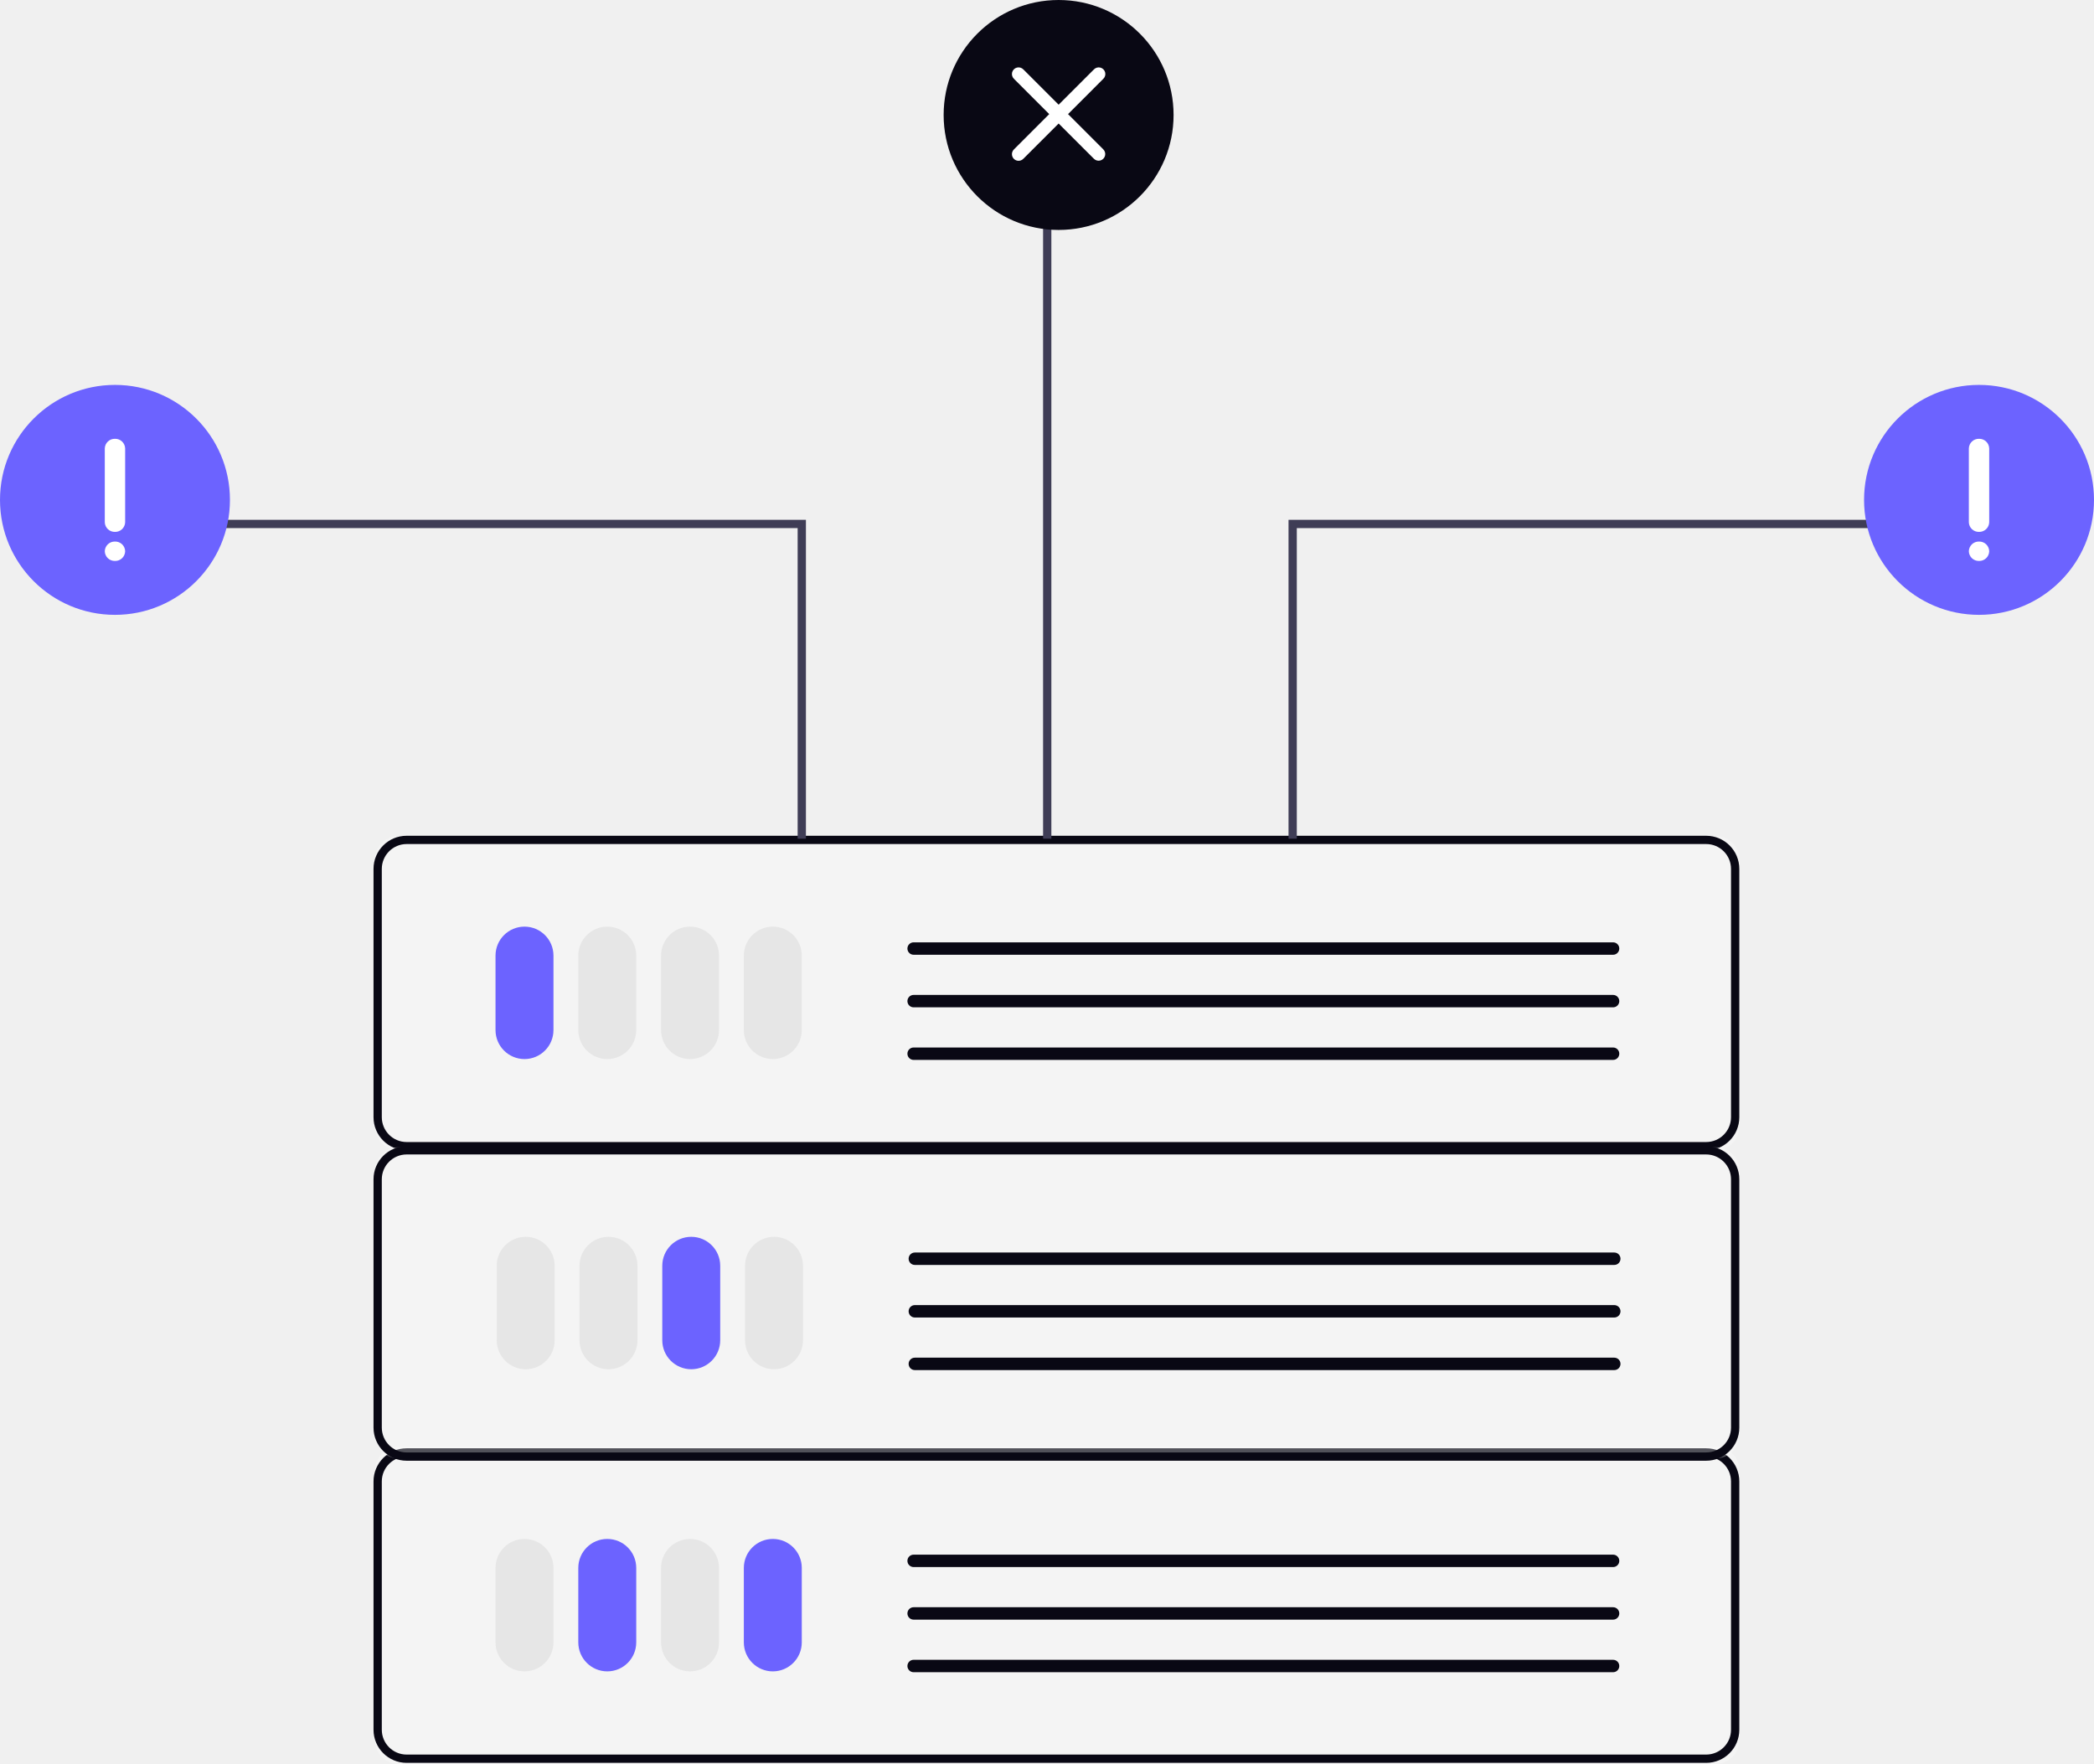
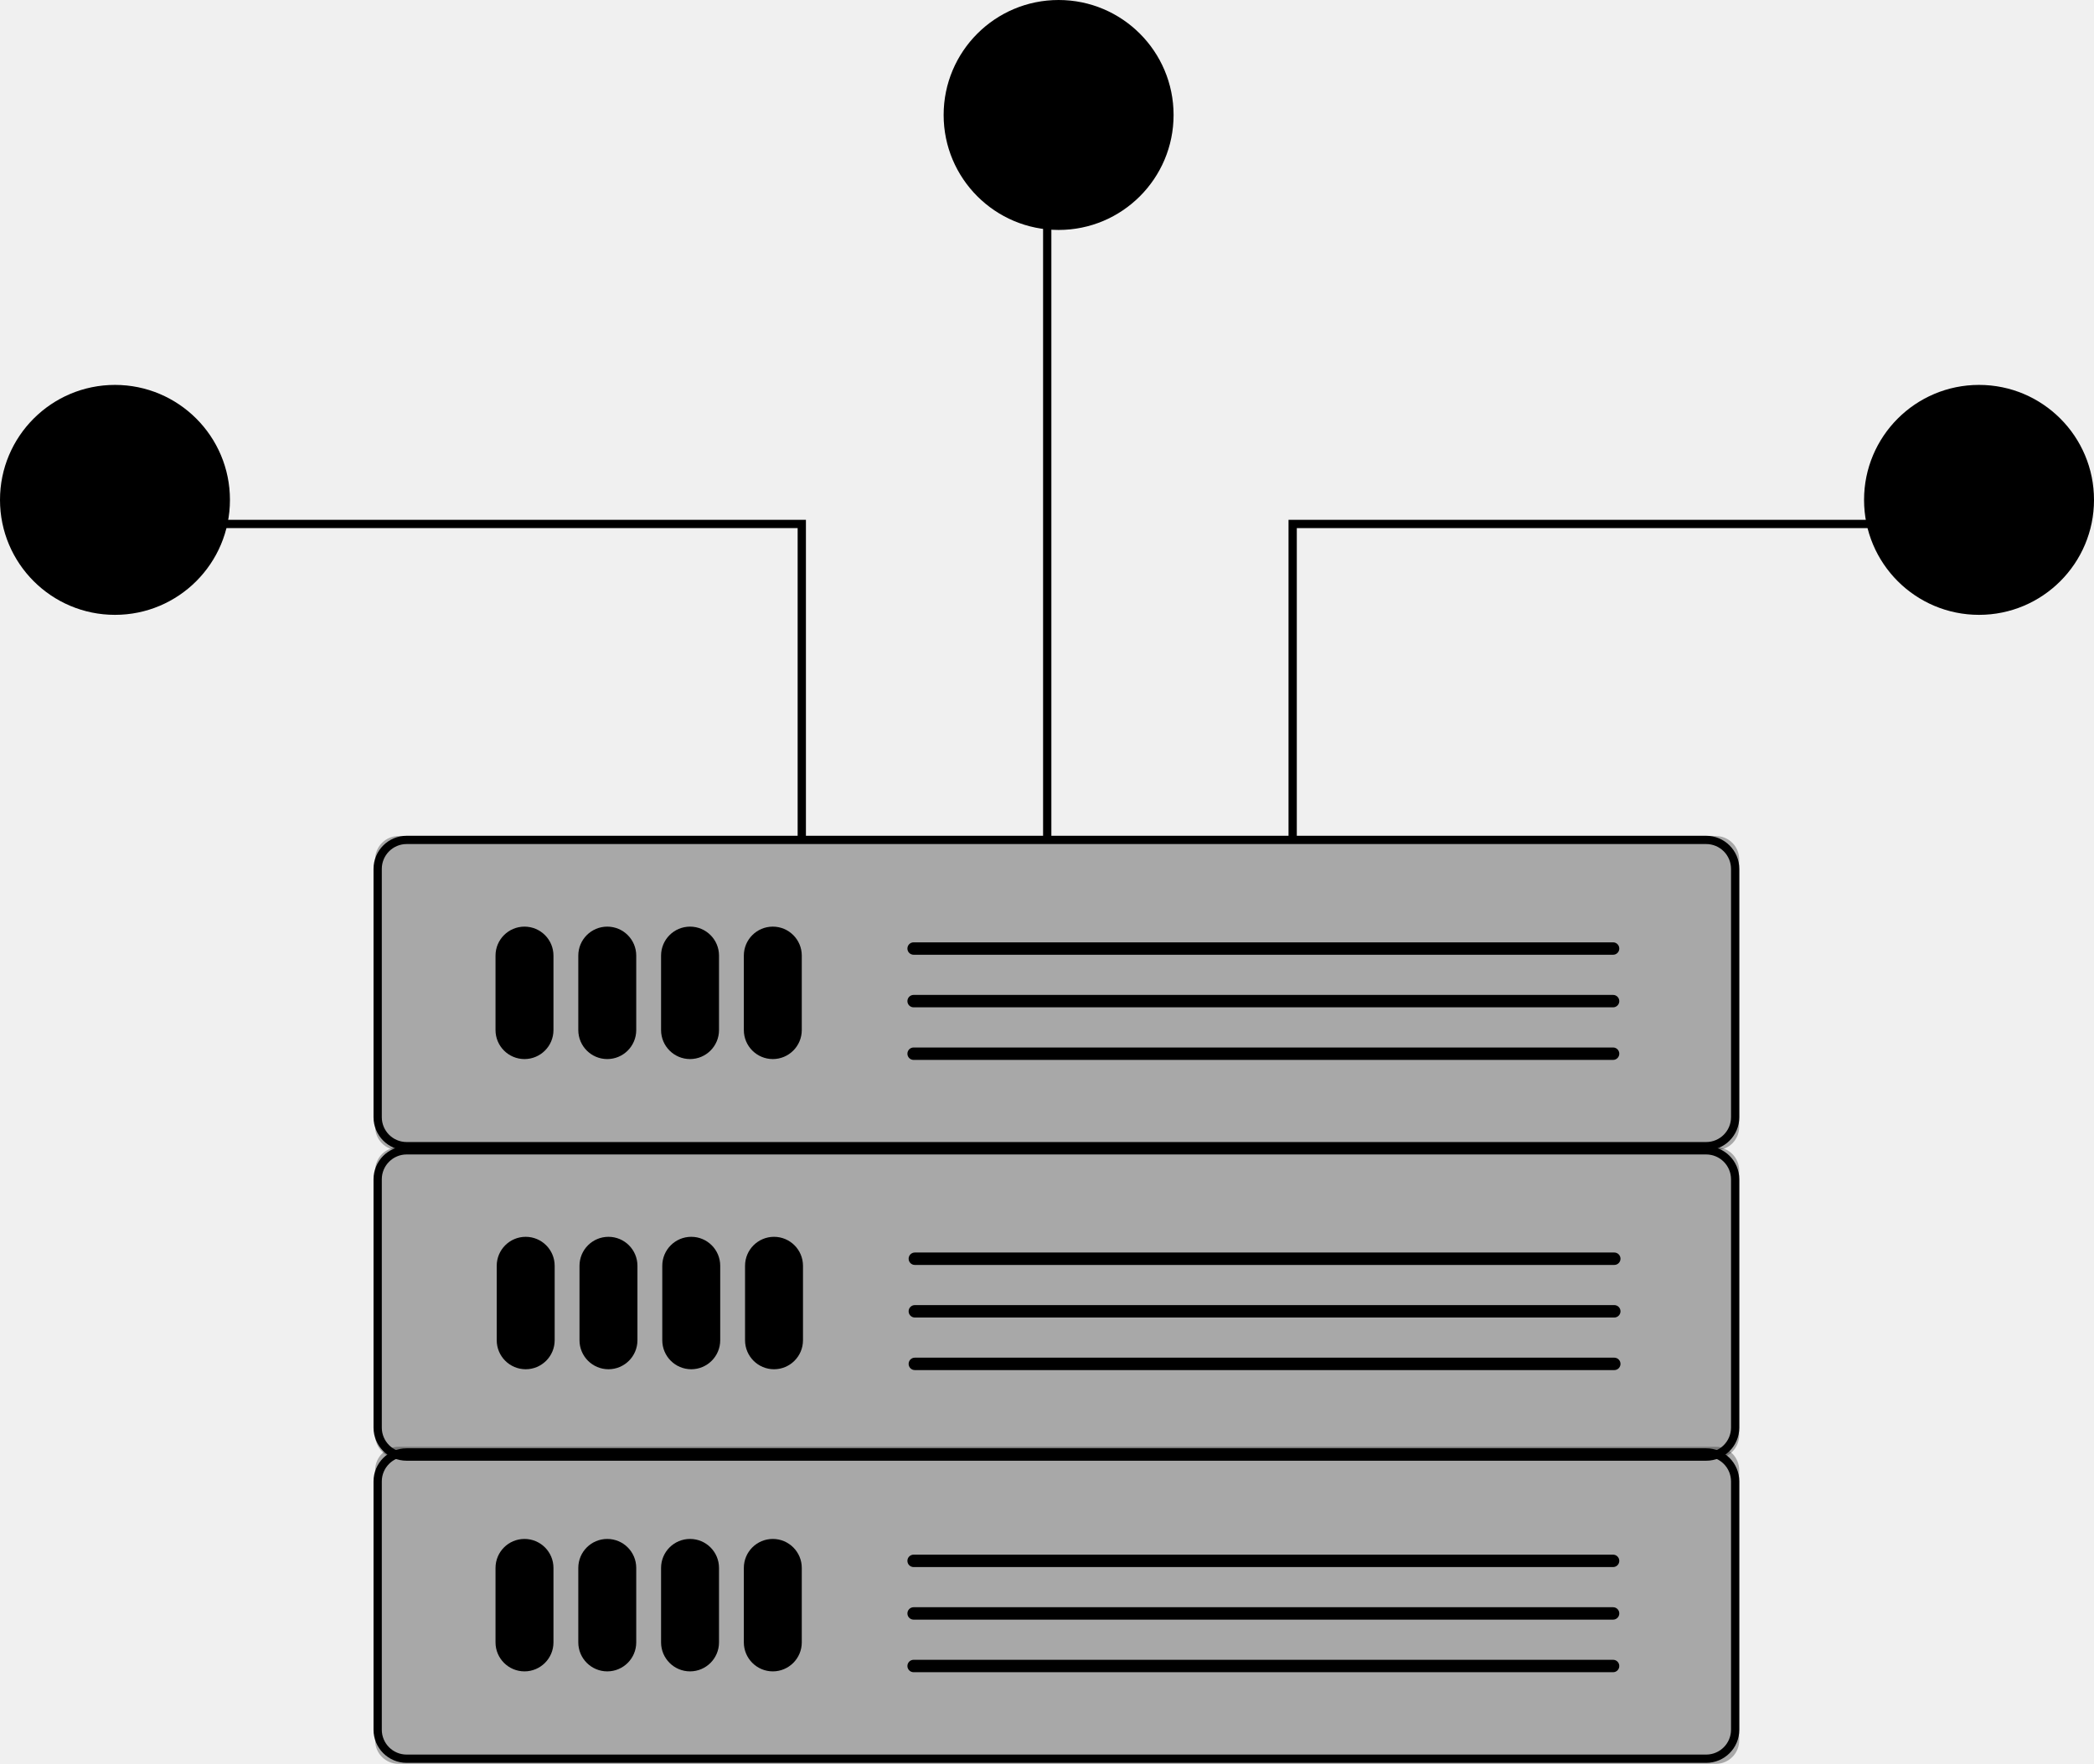
<svg xmlns="http://www.w3.org/2000/svg" width="719.999" height="606.465" viewBox="0 0 719.999 606.465" role="img" artist="Katerina Limpitsouni" source="https://undraw.co/">
  <g transform="translate(-600 -236.768)">
-     <rect width="469" height="109" rx="8" transform="translate(729 734.232)" fill="#fff" opacity="0.299" />
-     <path d="M11.384,2.846a8.548,8.548,0,0,0-8.538,8.538V96.768a8.548,8.548,0,0,0,8.538,8.538h446.84a8.548,8.548,0,0,0,8.538-8.538V11.384a8.548,8.548,0,0,0-8.538-8.538H11.384m0-2.846h446.84a11.384,11.384,0,0,1,11.384,11.384V96.768a11.384,11.384,0,0,1-11.384,11.384H11.384A11.384,11.384,0,0,1,0,96.768V11.384A11.384,11.384,0,0,1,11.384,0Z" transform="translate(728.432 734.748)" fill="#090814" />
-     <rect width="469" height="108" rx="8" transform="translate(729 524.232)" fill="#fff" opacity="0.299" />
-     <path d="M11.384,2.846a8.548,8.548,0,0,0-8.538,8.538V96.768a8.548,8.548,0,0,0,8.538,8.538h446.84a8.548,8.548,0,0,0,8.538-8.538V11.384a8.548,8.548,0,0,0-8.538-8.538H11.384m0-2.846h446.84a11.384,11.384,0,0,1,11.384,11.384V96.768a11.384,11.384,0,0,1-11.384,11.384H11.384A11.384,11.384,0,0,1,0,96.768V11.384A11.384,11.384,0,0,1,11.384,0Z" transform="translate(728.432 524.136)" fill="#090814" />
-     <path d="M548.675,235.233h-2.846V128.443H342.82V125.6H548.675Z" transform="translate(328.433 289.902)" fill="#3f3d56" />
-     <circle cx="39.532" cy="39.532" r="39.532" transform="translate(600 369.112)" fill="#6c63ff" />
-     <path d="M606.93,235.233h-2.846V125.6H809.939v2.846H606.93Z" transform="translate(438.962 289.902)" fill="#3f3d56" />
-     <circle cx="39.532" cy="39.532" r="39.532" transform="translate(1240.936 369.112)" fill="#6c63ff" />
-     <rect width="2.846" height="227.328" transform="translate(958.654 297.809)" fill="#3f3d56" />
-     <circle cx="39.532" cy="39.532" r="39.532" transform="translate(924.458 236.768)" fill="#090814" />
-     <path d="M623.087,474.741a9.973,9.973,0,0,1-9.961-9.961V439.165a9.961,9.961,0,1,1,19.923,0V464.78a9.973,9.973,0,0,1-9.962,9.961Z" transform="translate(157.253 126.173)" fill="#6c63ff" />
-     <path d="M643.087,474.741a9.973,9.973,0,0,1-9.961-9.961V439.165a9.961,9.961,0,1,1,19.923,0V464.78a9.973,9.973,0,0,1-9.962,9.961Z" transform="translate(165.715 126.173)" fill="#e6e6e6" />
-     <path d="M663.087,474.741a9.973,9.973,0,0,1-9.961-9.961V439.165a9.961,9.961,0,1,1,19.923,0V464.78a9.973,9.973,0,0,1-9.962,9.961Z" transform="translate(174.176 126.173)" fill="#e6e6e6" />
-     <path d="M683.087,474.741a9.973,9.973,0,0,1-9.962-9.961V439.165a9.961,9.961,0,1,1,19.923,0V464.78a9.973,9.973,0,0,1-9.961,9.961Z" transform="translate(182.636 126.173)" fill="#e6e6e6" />
-     <path d="M241.131,2.769H.635a2.135,2.135,0,1,1,0-4.27h240.5a2.135,2.135,0,1,1,0,4.27Z" transform="translate(913.505 562.279)" fill="#090814" />
-     <path d="M241.131,2.769H.635a2.135,2.135,0,1,1,0-4.27h240.5a2.135,2.135,0,1,1,0,4.27Z" transform="translate(913.505 580.357)" fill="#090814" />
-     <path d="M241.131,2.769H.635a2.135,2.135,0,1,1,0-4.27h240.5a2.135,2.135,0,1,1,0,4.27Z" transform="translate(913.505 598.434)" fill="#090814" />
+     <rect width="469" height="109" rx="8" transform="translate(729 734.232)" fill="currentColor" opacity="0.299" />
+     <path d="M11.384,2.846a8.548,8.548,0,0,0-8.538,8.538V96.768a8.548,8.548,0,0,0,8.538,8.538h446.84a8.548,8.548,0,0,0,8.538-8.538V11.384a8.548,8.548,0,0,0-8.538-8.538H11.384m0-2.846h446.84a11.384,11.384,0,0,1,11.384,11.384V96.768a11.384,11.384,0,0,1-11.384,11.384H11.384A11.384,11.384,0,0,1,0,96.768V11.384A11.384,11.384,0,0,1,11.384,0Z" transform="translate(728.432 734.748)" fill="currentColor" />
+     <rect width="469" height="108" rx="8" transform="translate(729 524.232)" fill="currentColor" opacity="0.299" />
+     <path d="M11.384,2.846a8.548,8.548,0,0,0-8.538,8.538V96.768a8.548,8.548,0,0,0,8.538,8.538h446.84a8.548,8.548,0,0,0,8.538-8.538V11.384a8.548,8.548,0,0,0-8.538-8.538H11.384m0-2.846h446.84a11.384,11.384,0,0,1,11.384,11.384V96.768a11.384,11.384,0,0,1-11.384,11.384H11.384A11.384,11.384,0,0,1,0,96.768V11.384A11.384,11.384,0,0,1,11.384,0Z" transform="translate(728.432 524.136)" fill="currentColor" />
+     <path d="M548.675,235.233h-2.846V128.443H342.82V125.6H548.675Z" transform="translate(328.433 289.902)" fill="currentColor" />
+     <circle cx="39.532" cy="39.532" r="39.532" transform="translate(600 369.112)" fill="currentColor" />
+     <path d="M606.93,235.233h-2.846V125.6H809.939v2.846H606.93Z" transform="translate(438.962 289.902)" fill="currentColor" />
+     <circle cx="39.532" cy="39.532" r="39.532" transform="translate(1240.936 369.112)" fill="currentColor" />
+     <rect width="2.846" height="227.328" transform="translate(958.654 297.809)" fill="currentColor" />
+     <circle cx="39.532" cy="39.532" r="39.532" transform="translate(924.458 236.768)" fill="currentColor" />
+     <path d="M623.087,474.741a9.973,9.973,0,0,1-9.961-9.961V439.165a9.961,9.961,0,1,1,19.923,0V464.78a9.973,9.973,0,0,1-9.962,9.961Z" transform="translate(157.253 126.173)" fill="currentColor" />
+     <path d="M643.087,474.741a9.973,9.973,0,0,1-9.961-9.961V439.165a9.961,9.961,0,1,1,19.923,0V464.78a9.973,9.973,0,0,1-9.962,9.961Z" transform="translate(165.715 126.173)" fill="currentColor" />
+     <path d="M663.087,474.741a9.973,9.973,0,0,1-9.961-9.961V439.165a9.961,9.961,0,1,1,19.923,0V464.78a9.973,9.973,0,0,1-9.962,9.961Z" transform="translate(174.176 126.173)" fill="currentColor" />
+     <path d="M683.087,474.741a9.973,9.973,0,0,1-9.962-9.961V439.165a9.961,9.961,0,1,1,19.923,0V464.78a9.973,9.973,0,0,1-9.961,9.961Z" transform="translate(182.636 126.173)" fill="currentColor" />
+     <path d="M241.131,2.769H.635a2.135,2.135,0,1,1,0-4.27h240.5a2.135,2.135,0,1,1,0,4.27Z" transform="translate(913.505 562.279)" fill="currentColor" />
+     <path d="M241.131,2.769H.635a2.135,2.135,0,1,1,0-4.27h240.5a2.135,2.135,0,1,1,0,4.27Z" transform="translate(913.505 580.357)" fill="currentColor" />
+     <path d="M241.131,2.769H.635a2.135,2.135,0,1,1,0-4.27h240.5a2.135,2.135,0,1,1,0,4.27Z" transform="translate(913.505 598.434)" fill="currentColor" />
    <g transform="translate(728.432 630.865)">
-       <rect width="469" height="107" rx="8" transform="translate(0.569 0.367)" fill="#fff" opacity="0.299" />
-       <path d="M11.384,2.846a8.548,8.548,0,0,0-8.538,8.538V96.768a8.548,8.548,0,0,0,8.538,8.538h446.84a8.548,8.548,0,0,0,8.538-8.538V11.384a8.548,8.548,0,0,0-8.538-8.538H11.384m0-2.846h446.84a11.384,11.384,0,0,1,11.384,11.384V96.768a11.384,11.384,0,0,1-11.384,11.384H11.384A11.384,11.384,0,0,1,0,96.768V11.384A11.384,11.384,0,0,1,11.384,0Z" fill="#090814" />
-       <path d="M623.087,474.741a9.973,9.973,0,0,1-9.961-9.961V439.165a9.961,9.961,0,1,1,19.923,0V464.78a9.973,9.973,0,0,1-9.962,9.961Z" transform="translate(-570.764 -398.04)" fill="#e6e6e6" />
-       <path d="M643.087,474.741a9.973,9.973,0,0,1-9.961-9.961V439.165a9.961,9.961,0,1,1,19.923,0V464.78a9.973,9.973,0,0,1-9.962,9.961Z" transform="translate(-562.303 -398.04)" fill="#e6e6e6" />
-       <path d="M663.087,474.741a9.973,9.973,0,0,1-9.961-9.961V439.165a9.961,9.961,0,1,1,19.923,0V464.78a9.973,9.973,0,0,1-9.962,9.961Z" transform="translate(-553.842 -398.04)" fill="#6c63ff" />
-       <path d="M683.087,474.741a9.973,9.973,0,0,1-9.962-9.961V439.165a9.961,9.961,0,1,1,19.923,0V464.78a9.973,9.973,0,0,1-9.961,9.961Z" transform="translate(-545.381 -398.04)" fill="#e6e6e6" />
-       <path d="M241.131,2.769H.635a2.135,2.135,0,1,1,0-4.27h240.5a2.135,2.135,0,1,1,0,4.27Z" transform="translate(185.488 38.066)" fill="#090814" />
-       <path d="M241.131,2.769H.635a2.135,2.135,0,1,1,0-4.27h240.5a2.135,2.135,0,1,1,0,4.27Z" transform="translate(185.488 56.143)" fill="#090814" />
-       <path d="M241.131,2.769H.635a2.135,2.135,0,1,1,0-4.27h240.5a2.135,2.135,0,1,1,0,4.27Z" transform="translate(185.488 74.22)" fill="#090814" />
+       <rect width="469" height="107" rx="8" transform="translate(0.569 0.367)" fill="currentColor" opacity="0.299" />
+       <path d="M11.384,2.846a8.548,8.548,0,0,0-8.538,8.538V96.768a8.548,8.548,0,0,0,8.538,8.538h446.84a8.548,8.548,0,0,0,8.538-8.538V11.384a8.548,8.548,0,0,0-8.538-8.538H11.384m0-2.846h446.84a11.384,11.384,0,0,1,11.384,11.384V96.768a11.384,11.384,0,0,1-11.384,11.384H11.384A11.384,11.384,0,0,1,0,96.768V11.384A11.384,11.384,0,0,1,11.384,0Z" fill="currentColor" />
+       <path d="M623.087,474.741a9.973,9.973,0,0,1-9.961-9.961V439.165a9.961,9.961,0,1,1,19.923,0V464.78a9.973,9.973,0,0,1-9.962,9.961Z" transform="translate(-570.764 -398.04)" fill="currentColor" />
+       <path d="M643.087,474.741a9.973,9.973,0,0,1-9.961-9.961V439.165a9.961,9.961,0,1,1,19.923,0V464.78a9.973,9.973,0,0,1-9.962,9.961Z" transform="translate(-562.303 -398.04)" fill="currentColor" />
+       <path d="M663.087,474.741a9.973,9.973,0,0,1-9.961-9.961V439.165a9.961,9.961,0,1,1,19.923,0V464.78a9.973,9.973,0,0,1-9.962,9.961Z" transform="translate(-553.842 -398.04)" fill="currentColor" />
+       <path d="M683.087,474.741a9.973,9.973,0,0,1-9.962-9.961V439.165a9.961,9.961,0,1,1,19.923,0V464.78a9.973,9.973,0,0,1-9.961,9.961Z" transform="translate(-545.381 -398.04)" fill="currentColor" />
+       <path d="M241.131,2.769H.635a2.135,2.135,0,1,1,0-4.27h240.5a2.135,2.135,0,1,1,0,4.27Z" transform="translate(185.488 38.066)" fill="currentColor" />
+       <path d="M241.131,2.769H.635a2.135,2.135,0,1,1,0-4.27h240.5a2.135,2.135,0,1,1,0,4.27Z" transform="translate(185.488 56.143)" fill="currentColor" />
+       <path d="M241.131,2.769H.635a2.135,2.135,0,1,1,0-4.27h240.5a2.135,2.135,0,1,1,0,4.27Z" transform="translate(185.488 74.22)" fill="currentColor" />
    </g>
-     <path d="M623.087,474.741a9.973,9.973,0,0,1-9.961-9.961V439.165a9.961,9.961,0,1,1,19.923,0V464.78a9.973,9.973,0,0,1-9.962,9.961Z" transform="translate(157.253 336.708)" fill="#e6e6e6" />
-     <path d="M643.087,474.741a9.973,9.973,0,0,1-9.961-9.961V439.165a9.961,9.961,0,1,1,19.923,0V464.78a9.973,9.973,0,0,1-9.962,9.961Z" transform="translate(165.715 336.708)" fill="#6c63ff" />
-     <path d="M663.087,474.741a9.973,9.973,0,0,1-9.961-9.961V439.165a9.961,9.961,0,1,1,19.923,0V464.78a9.973,9.973,0,0,1-9.962,9.961Z" transform="translate(174.176 336.708)" fill="#e6e6e6" />
-     <path d="M683.087,474.741a9.973,9.973,0,0,1-9.962-9.961V439.165a9.961,9.961,0,1,1,19.923,0V464.78a9.973,9.973,0,0,1-9.961,9.961Z" transform="translate(182.636 336.708)" fill="#6c63ff" />
-     <path d="M241.131,2.769H.635a2.135,2.135,0,1,1,0-4.27h240.5a2.135,2.135,0,1,1,0,4.27Z" transform="translate(913.505 772.814)" fill="#090814" />
-     <path d="M241.131,2.769H.635a2.135,2.135,0,1,1,0-4.27h240.5a2.135,2.135,0,1,1,0,4.27Z" transform="translate(913.505 790.891)" fill="#090814" />
-     <path d="M241.131,2.769H.635a2.135,2.135,0,1,1,0-4.27h240.5a2.135,2.135,0,1,1,0,4.27Z" transform="translate(913.505 808.968)" fill="#090814" />
-     <path d="M8.9,5.67,21,17.766,33.1,5.67A2.286,2.286,0,1,1,36.331,8.9L24.234,21l12.1,12.1A2.286,2.286,0,1,1,33.1,36.331L21,24.234,8.9,36.33A2.286,2.286,0,1,1,5.669,33.1L17.766,21,5.67,8.9A2.286,2.286,0,1,1,8.9,5.669" transform="translate(943 255)" fill="#fff" />
+     <path d="M623.087,474.741a9.973,9.973,0,0,1-9.961-9.961V439.165a9.961,9.961,0,1,1,19.923,0V464.78a9.973,9.973,0,0,1-9.962,9.961Z" transform="translate(157.253 336.708)" fill="currentColor" />
+     <path d="M643.087,474.741a9.973,9.973,0,0,1-9.961-9.961V439.165a9.961,9.961,0,1,1,19.923,0V464.78a9.973,9.973,0,0,1-9.962,9.961Z" transform="translate(165.715 336.708)" fill="currentColor" />
+     <path d="M663.087,474.741a9.973,9.973,0,0,1-9.961-9.961V439.165a9.961,9.961,0,1,1,19.923,0V464.78a9.973,9.973,0,0,1-9.962,9.961Z" transform="translate(174.176 336.708)" fill="currentColor" />
+     <path d="M683.087,474.741a9.973,9.973,0,0,1-9.962-9.961V439.165a9.961,9.961,0,1,1,19.923,0V464.78a9.973,9.973,0,0,1-9.961,9.961Z" transform="translate(182.636 336.708)" fill="currentColor" />
+     <path d="M241.131,2.769H.635a2.135,2.135,0,1,1,0-4.27h240.5a2.135,2.135,0,1,1,0,4.27Z" transform="translate(913.505 772.814)" fill="currentColor" />
+     <path d="M241.131,2.769H.635a2.135,2.135,0,1,1,0-4.27h240.5a2.135,2.135,0,1,1,0,4.27Z" transform="translate(913.505 790.891)" fill="currentColor" />
+     <path d="M241.131,2.769H.635a2.135,2.135,0,1,1,0-4.27h240.5a2.135,2.135,0,1,1,0,4.27Z" transform="translate(913.505 808.968)" fill="currentColor" />
+     <path d="M8.9,5.67,21,17.766,33.1,5.67A2.286,2.286,0,1,1,36.331,8.9L24.234,21l12.1,12.1A2.286,2.286,0,1,1,33.1,36.331L21,24.234,8.9,36.33A2.286,2.286,0,1,1,5.669,33.1L17.766,21,5.67,8.9A2.286,2.286,0,1,1,8.9,5.669" transform="translate(943 255)" fill="currentColor" />
    <g transform="translate(-55.032 -168.715)">
-       <path d="M14.5,24.673a3.413,3.413,0,0,1-3.5-3.32V21.32A3.413,3.413,0,0,1,14.5,18,3.413,3.413,0,0,1,18,21.32v.033A3.413,3.413,0,0,1,14.5,24.673Z" transform="translate(1321 573.686)" fill="#fff" />
-       <path d="M14.5,36.008a3.413,3.413,0,0,1-3.5-3.32V7.32A3.413,3.413,0,0,1,14.5,4,3.413,3.413,0,0,1,18,7.32V32.688A3.413,3.413,0,0,1,14.5,36.008Z" transform="translate(1321 552.358)" fill="#fff" />
+       <path d="M14.5,24.673a3.413,3.413,0,0,1-3.5-3.32V21.32A3.413,3.413,0,0,1,14.5,18,3.413,3.413,0,0,1,18,21.32v.033A3.413,3.413,0,0,1,14.5,24.673Z" transform="translate(1321 573.686)" fill="currentColor" />
+       <path d="M14.5,36.008a3.413,3.413,0,0,1-3.5-3.32V7.32A3.413,3.413,0,0,1,14.5,4,3.413,3.413,0,0,1,18,7.32V32.688A3.413,3.413,0,0,1,14.5,36.008Z" transform="translate(1321 552.358)" fill="currentColor" />
    </g>
    <g transform="translate(-695.968 -168.715)">
-       <path d="M14.5,24.673a3.413,3.413,0,0,1-3.5-3.32V21.32A3.413,3.413,0,0,1,14.5,18,3.413,3.413,0,0,1,18,21.32v.033A3.413,3.413,0,0,1,14.5,24.673Z" transform="translate(1321 573.686)" fill="#fff" />
-       <path d="M14.5,36.008a3.413,3.413,0,0,1-3.5-3.32V7.32A3.413,3.413,0,0,1,14.5,4,3.413,3.413,0,0,1,18,7.32V32.688A3.413,3.413,0,0,1,14.5,36.008Z" transform="translate(1321 552.358)" fill="#fff" />
+       <path d="M14.5,24.673a3.413,3.413,0,0,1-3.5-3.32V21.32A3.413,3.413,0,0,1,14.5,18,3.413,3.413,0,0,1,18,21.32v.033A3.413,3.413,0,0,1,14.5,24.673Z" transform="translate(1321 573.686)" fill="currentColor" />
+       <path d="M14.5,36.008a3.413,3.413,0,0,1-3.5-3.32V7.32A3.413,3.413,0,0,1,14.5,4,3.413,3.413,0,0,1,18,7.32V32.688A3.413,3.413,0,0,1,14.5,36.008Z" transform="translate(1321 552.358)" fill="currentColor" />
    </g>
  </g>
</svg>
